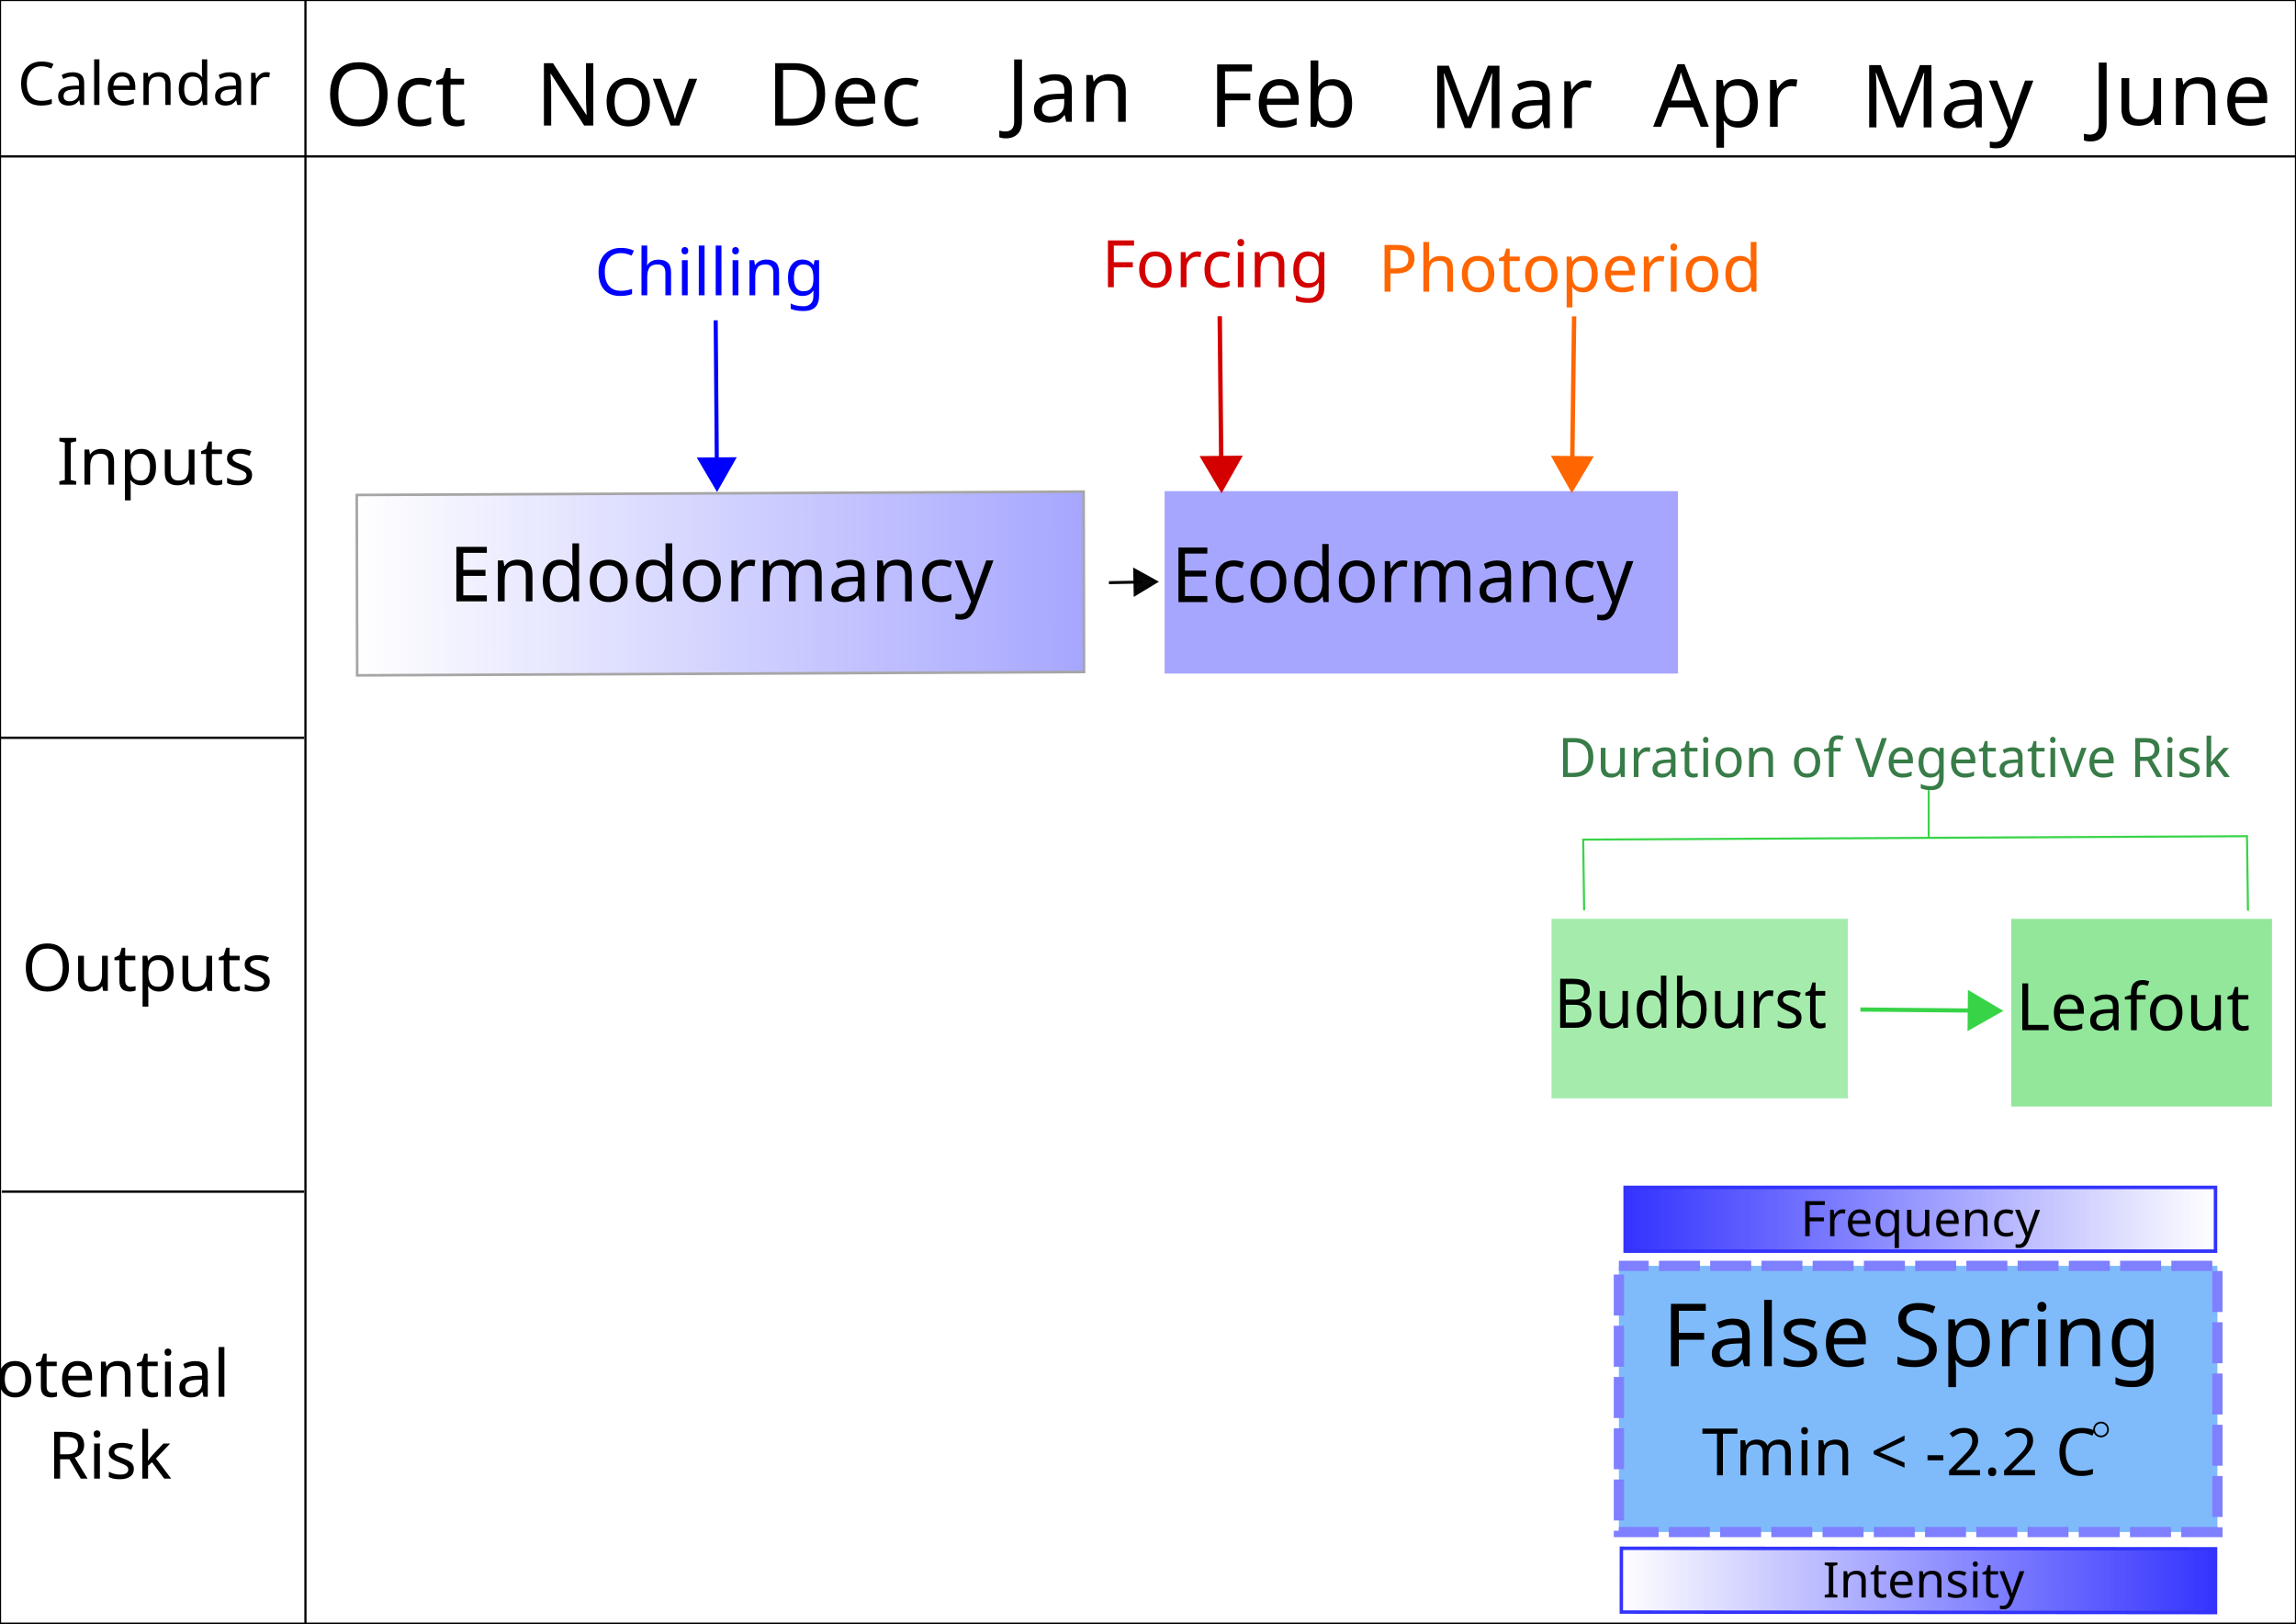
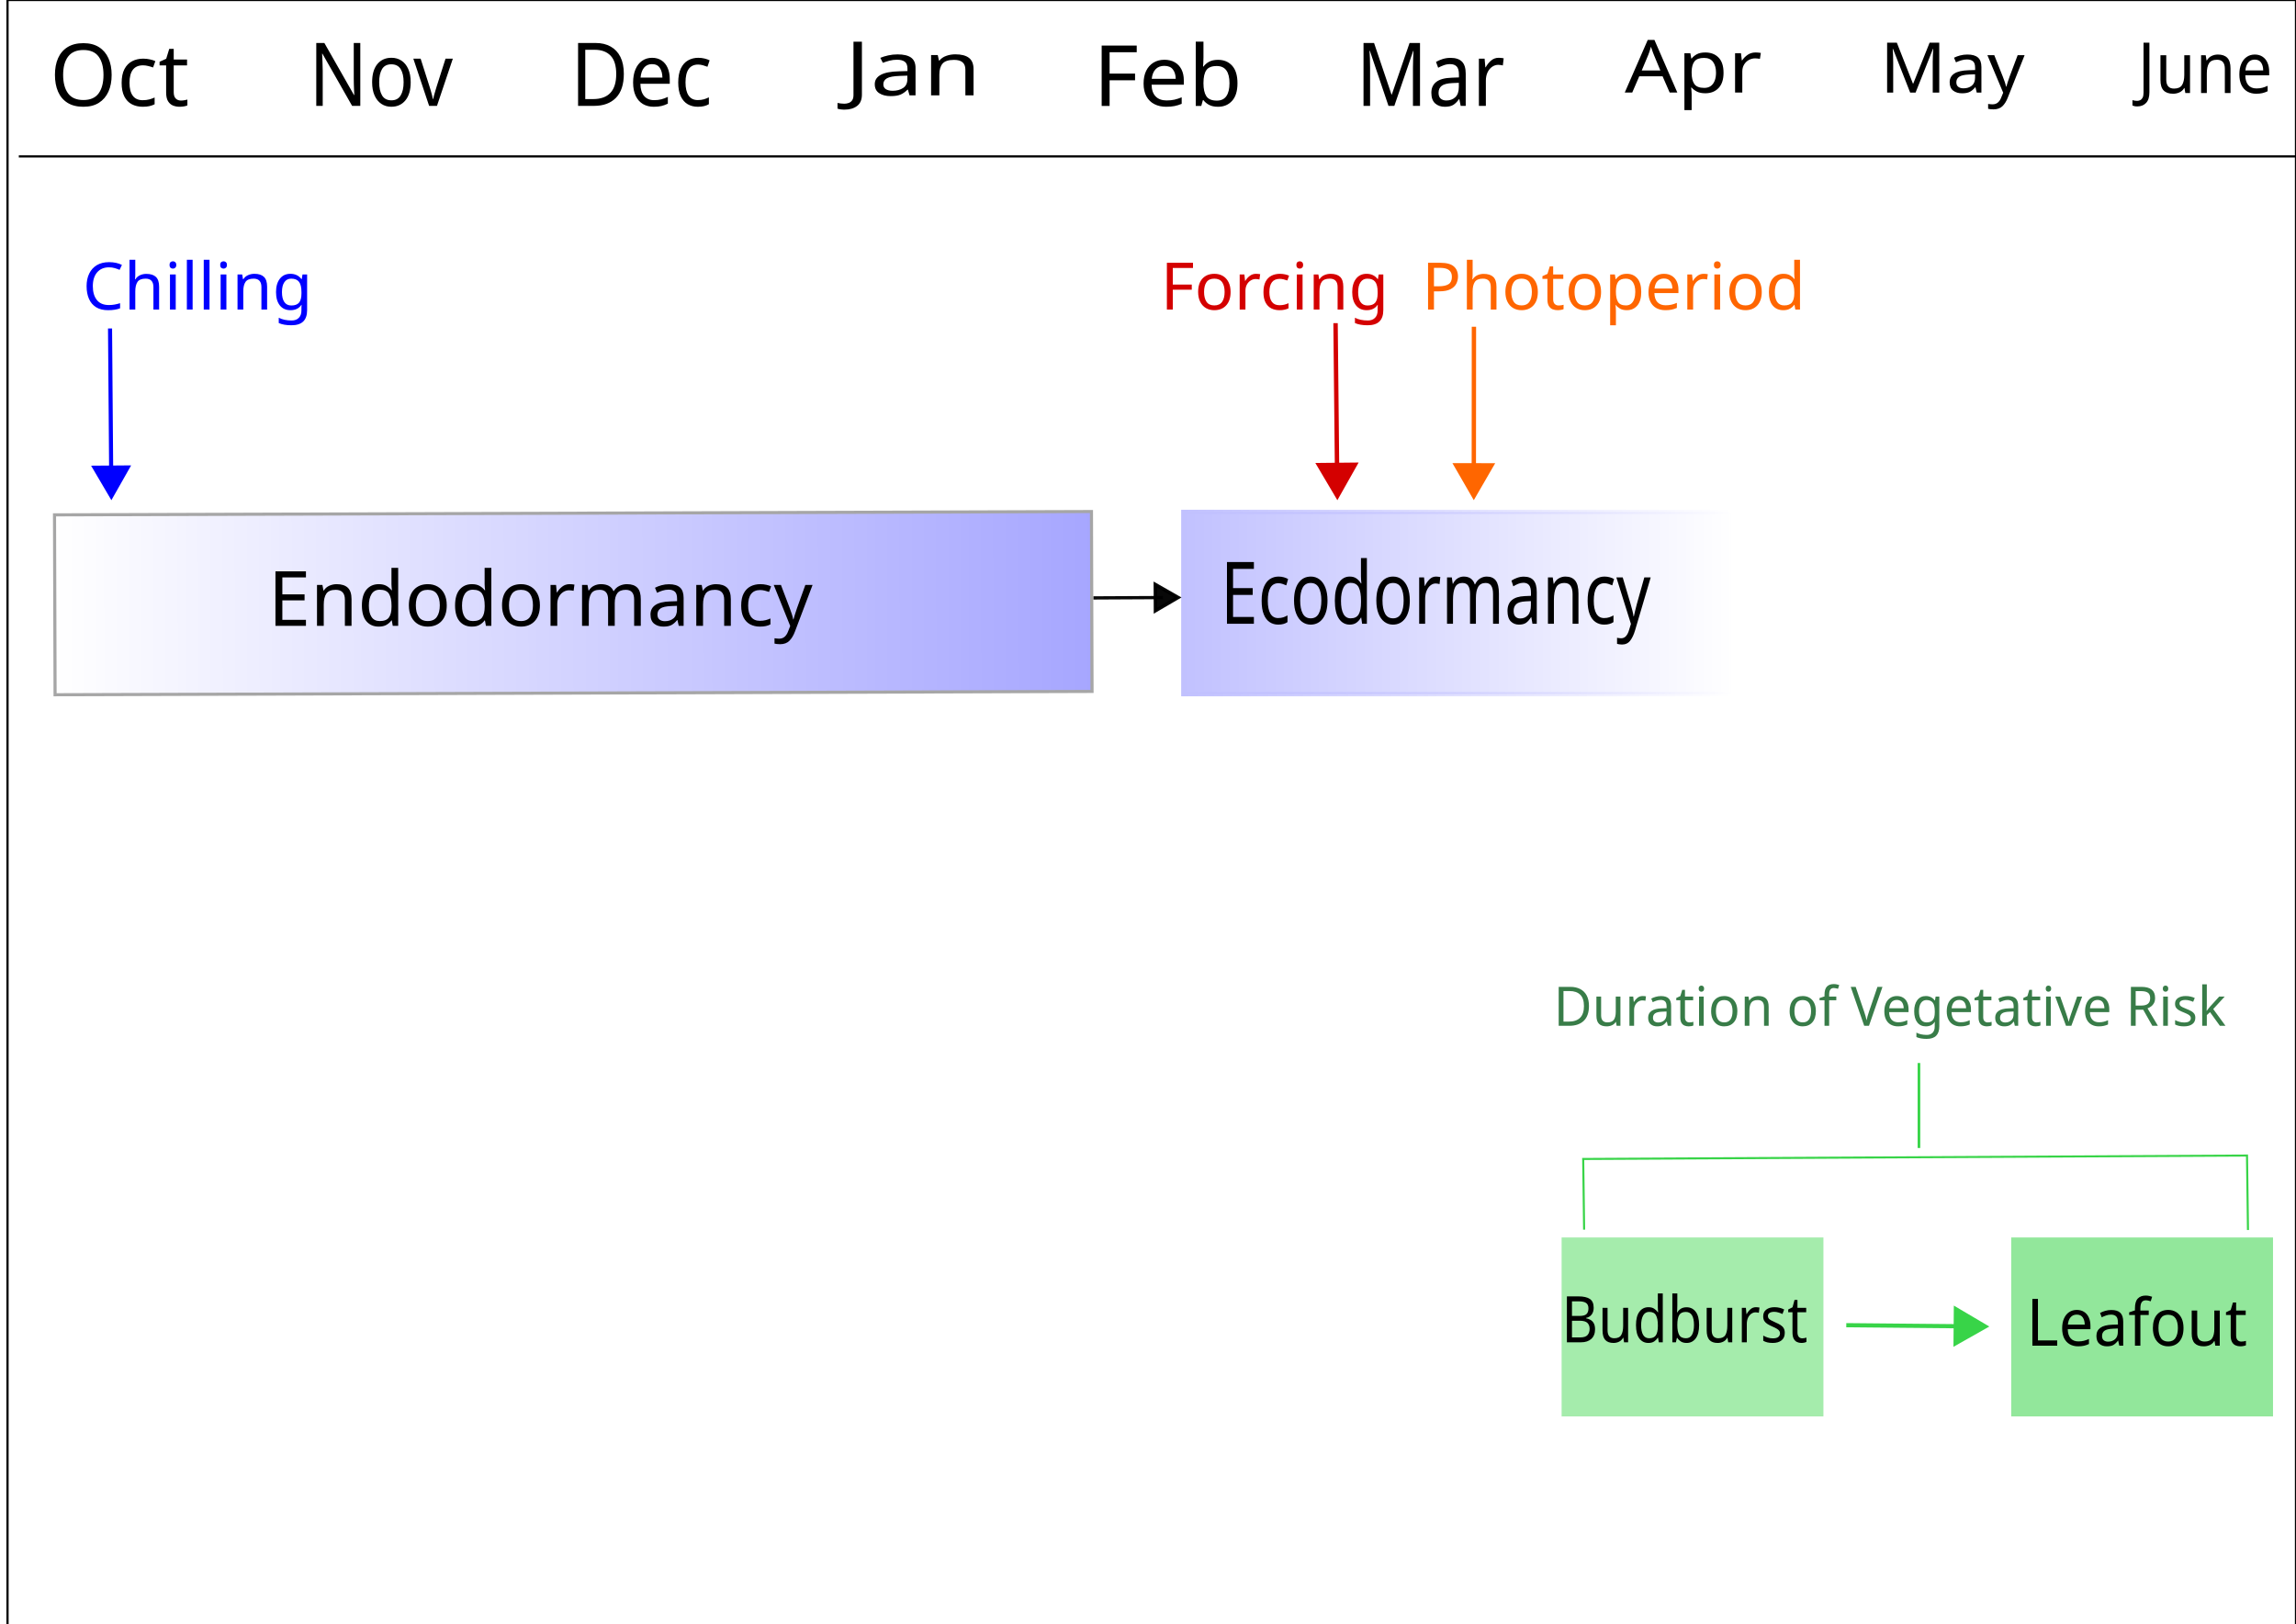
<svg xmlns="http://www.w3.org/2000/svg" xmlns:xlink="http://www.w3.org/1999/xlink" width="297mm" height="210mm" viewBox="0 0 1052.362 744.094" id="svg2" version="1.1">
  <defs id="defs4">
+     <linearGradient id="linearGradient5966">
+       <stop style="stop-color:#0000ff;stop-opacity:1;" offset="0" id="stop5968" />
+       <stop style="stop-color:#0000ff;stop-opacity:0;" offset="1" id="stop5970" />
+     </linearGradient>
+     <linearGradient id="linearGradient5958">
+       <stop style="stop-color:#0000fc;stop-opacity:1;" offset="0" id="stop5960" />
+       <stop style="stop-color:#0000fc;stop-opacity:0;" offset="1" id="stop5962" />
+     </linearGradient>
    <marker orient="auto" refY="0.0" refX="0.0" id="marker8316" style="overflow:visible">
      <path id="path8318" d="M 5.77,0.0 L -2.88,5.0 L -2.88,-5.0 L 5.77,0.0 z " style="fill-rule:evenodd;stroke:#38d448;stroke-width:1pt;stroke-opacity:1;fill:#38d448;fill-opacity:1" transform="scale(-0.8)" />
    </marker>
    <marker style="overflow:visible" id="marker6264" refX="0.0" refY="0.0" orient="auto">
      <path transform="scale(-0.8)" style="fill-rule:evenodd;stroke:#ff6600;stroke-width:1pt;stroke-opacity:1;fill:#ff6600;fill-opacity:1" d="M 5.77,0.0 L -2.88,5.0 L -2.88,-5.0 L 5.77,0.0 z " id="path6266" />
    </marker>
    <marker orient="auto" refY="0.0" refX="0.0" id="marker5930" style="overflow:visible">
      <path id="path5932" d="M 5.77,0.0 L -2.88,5.0 L -2.88,-5.0 L 5.77,0.0 z " style="fill-rule:evenodd;stroke:#d40000;stroke-width:1pt;stroke-opacity:1;fill:#d40000;fill-opacity:1" transform="scale(-0.8)" />
    </marker>
    <marker style="overflow:visible" id="marker5546" refX="0.0" refY="0.0" orient="auto">
      <path transform="scale(-0.8)" style="fill-rule:evenodd;stroke:#000000;stroke-width:1pt;stroke-opacity:0.968;fill:#000000;fill-opacity:0.968" d="M 5.77,0.0 L -2.88,5.0 L -2.88,-5.0 L 5.77,0.0 z " id="path5548" />
    </marker>
    <marker orient="auto" refY="0.0" refX="0.0" id="TriangleInL" style="overflow:visible">
      <path id="path4335" d="M 5.77,0.0 L -2.88,5.0 L -2.88,-5.0 L 5.77,0.0 z " style="fill-rule:evenodd;stroke:#0000ff;stroke-width:1pt;stroke-opacity:1;fill:#0000ff;fill-opacity:1" transform="scale(-0.8)" />
    </marker>
    <linearGradient id="linearGradient4188">
      <stop style="stop-color:#0000ff;stop-opacity:1;" offset="0" id="stop4190" />
      <stop style="stop-color:#0000ff;stop-opacity:0;" offset="1" id="stop4192" />
    </linearGradient>
-     <linearGradient xlink:href="#linearGradient4188" id="linearGradient4194" x1="19.184" y1="575.663" x2="497.327" y2="575.663" gradientUnits="userSpaceOnUse" gradientTransform="matrix(0.6988611,0,0,1.002766,-509.4042,-1154.429)" />
-     <linearGradient xlink:href="#linearGradient4188" id="linearGradient4263" x1="1163.793" y1="896.328" x2="1400" y2="896.328" gradientUnits="userSpaceOnUse" gradientTransform="matrix(1.145551,0,0,0.9964981,-588.3053,-26.17147)" />
-     <linearGradient xlink:href="#linearGradient4188" id="linearGradient4307" x1="1185.457" y1="923.914" x2="1431.784" y2="923.914" gradientUnits="userSpaceOnUse" gradientTransform="matrix(1.112336,0,0,0.9972946,-2336.06,-1953.179)" />
+     <linearGradient xlink:href="#linearGradient4188" id="linearGradient4194" x1="19.184" y1="575.663" x2="497.327" y2="575.663" gradientUnits="userSpaceOnUse" gradientTransform="matrix(0.9969925,0,0,1.000024,-518.3866,-1161.186)" />
+     <linearGradient xlink:href="#linearGradient5958" id="linearGradient5964" x1="593.173" y1="573.137" x2="825.014" y2="573.137" gradientUnits="userSpaceOnUse" gradientTransform="matrix(1.086043,0,0,0.9990535,-101.8375,12.02251)" />
+     <linearGradient xlink:href="#linearGradient5966" id="linearGradient5972" x1="592.223" y1="573.137" x2="825.964" y2="573.137" gradientUnits="userSpaceOnUse" gradientTransform="matrix(1.086043,0,0,0.9990535,-101.8375,12.02251)" />
  </defs>
  <g id="layer1" transform="translate(0,-308.2677)">
-     <rect style="opacity:0.35;fill:url(#linearGradient4194);fill-opacity:1;fill-rule:evenodd;stroke:#000000;stroke-width:1.191px;stroke-linecap:butt;stroke-linejoin:miter;stroke-opacity:1" id="rect3336" width="333.161" height="82.662" x="-495.5" y="-618.505" transform="matrix(-0.9999895,0.00459018,-0.0022096,-0.9999976,0,0)" />
-     <text xml:space="preserve" style="font-style:normal;font-weight:normal;font-size:40px;line-height:125%;font-family:sans-serif;letter-spacing:0px;word-spacing:0px;fill:#000000;fill-opacity:1;stroke:none;stroke-width:1px;stroke-linecap:butt;stroke-linejoin:miter;stroke-opacity:1" x="148.857" y="365.791" id="text3340">
-       <tspan id="tspan3342" x="148.857" y="365.791">Oct</tspan>
+     <rect style="opacity:0.35;fill:url(#linearGradient4194);fill-opacity:1;fill-rule:evenodd;stroke:#000000;stroke-width:1.421px;stroke-linecap:butt;stroke-linejoin:miter;stroke-opacity:1" id="rect3336" width="475.286" height="82.436" x="-498.551" y="-626.727" transform="matrix(-0.9999948,0.00320877,-0.00316086,-0.999995,0,0)" />
+     <text xml:space="preserve" style="font-style:normal;font-weight:normal;font-size:39.553px;line-height:125%;font-family:sans-serif;letter-spacing:0px;word-spacing:0px;fill:#000000;fill-opacity:1;stroke:none;stroke-width:1px;stroke-linecap:butt;stroke-linejoin:miter;stroke-opacity:1" x="22.849" y="355.804" id="text3340" transform="scale(0.9972059,1.002802)">
+       <tspan id="tspan3342" x="22.849" y="355.804">Oct</tspan>
    </text>
-     <text xml:space="preserve" style="font-style:normal;font-weight:normal;font-size:40px;line-height:125%;font-family:sans-serif;letter-spacing:0px;word-spacing:0px;fill:#000000;fill-opacity:1;stroke:none;stroke-width:1px;stroke-linecap:butt;stroke-linejoin:miter;stroke-opacity:1" x="245.429" y="365.791" id="text3344">
-       <tspan id="tspan3346" x="245.429" y="365.791">Nov</tspan>
-       <tspan x="245.429" y="415.791" id="tspan3348" />
+     <text xml:space="preserve" style="font-style:normal;font-weight:normal;font-size:37.936px;line-height:125%;font-family:sans-serif;letter-spacing:0px;word-spacing:0px;fill:#000000;fill-opacity:1;stroke:none;stroke-width:1px;stroke-linecap:butt;stroke-linejoin:miter;stroke-opacity:1" x="150.572" y="335.297" id="text3344" transform="scale(0.9397584,1.064103)">
+       <tspan id="tspan3346" x="150.572" y="335.297">Nov</tspan>
+       <tspan x="150.572" y="382.717" id="tspan3348" />
    </text>
-     <text xml:space="preserve" style="font-style:normal;font-weight:normal;font-size:40px;line-height:125%;font-family:sans-serif;letter-spacing:0px;word-spacing:0px;fill:#000000;fill-opacity:1;stroke:none;stroke-width:1px;stroke-linecap:butt;stroke-linejoin:miter;stroke-opacity:1" x="351.429" y="365.791" id="text3350">
-       <tspan id="tspan3352" x="351.429" y="365.791">Dec</tspan>
+     <text xml:space="preserve" style="font-style:normal;font-weight:normal;font-size:38.476px;line-height:125%;font-family:sans-serif;letter-spacing:0px;word-spacing:0px;fill:#000000;fill-opacity:1;stroke:none;stroke-width:1px;stroke-linecap:butt;stroke-linejoin:miter;stroke-opacity:1" x="274.256" y="340.066" id="text3350" transform="scale(0.9531255,1.04918)">
+       <tspan id="tspan3352" x="274.256" y="340.066">Dec</tspan>
    </text>
-     <text xml:space="preserve" style="font-style:normal;font-weight:normal;font-size:40px;line-height:125%;font-family:sans-serif;letter-spacing:0px;word-spacing:0px;fill:#000000;fill-opacity:1;stroke:none;stroke-width:1px;stroke-linecap:butt;stroke-linejoin:miter;stroke-opacity:1" x="461.143" y="364.076" id="text3354">
-       <tspan id="tspan3356" x="461.143" y="364.076">Jan</tspan>
+     <text xml:space="preserve" style="font-style:normal;font-weight:normal;font-size:38.493px;line-height:125%;font-family:sans-serif;letter-spacing:0px;word-spacing:0px;fill:#000000;fill-opacity:1;stroke:none;stroke-width:1px;stroke-linecap:butt;stroke-linejoin:miter;stroke-opacity:1" x="346.437" y="393.409" id="text3354" transform="scale(1.11774,0.8946622)">
+       <tspan id="tspan3356" x="346.437" y="393.409">Jan</tspan>
    </text>
-     <text xml:space="preserve" style="font-style:normal;font-weight:normal;font-size:40px;line-height:125%;font-family:sans-serif;letter-spacing:0px;word-spacing:0px;fill:#000000;fill-opacity:1;stroke:none;stroke-width:1px;stroke-linecap:butt;stroke-linejoin:miter;stroke-opacity:1" x="554" y="366.362" id="text3358">
-       <tspan id="tspan3360" x="554" y="366.362">Feb</tspan>
+     <text xml:space="preserve" style="font-style:normal;font-weight:normal;font-size:39.502px;line-height:125%;font-family:sans-serif;letter-spacing:0px;word-spacing:0px;fill:#000000;fill-opacity:1;stroke:none;stroke-width:1px;stroke-linecap:butt;stroke-linejoin:miter;stroke-opacity:1" x="491.685" y="363.609" id="text3358" transform="scale(1.019046,0.9813105)">
+       <tspan id="tspan3360" x="491.685" y="363.609">Feb</tspan>
    </text>
-     <text xml:space="preserve" style="font-style:normal;font-weight:normal;font-size:40px;line-height:125%;font-family:sans-serif;letter-spacing:0px;word-spacing:0px;fill:#000000;fill-opacity:1;stroke:none;stroke-width:1px;stroke-linecap:butt;stroke-linejoin:miter;stroke-opacity:1" x="654.857" y="366.934" id="text3362">
-       <tspan id="tspan3364" x="654.857" y="366.934">Mar</tspan>
+     <text xml:space="preserve" style="font-style:normal;font-weight:normal;font-size:38.292px;line-height:125%;font-family:sans-serif;letter-spacing:0px;word-spacing:0px;fill:#000000;fill-opacity:1;stroke:none;stroke-width:1px;stroke-linecap:butt;stroke-linejoin:miter;stroke-opacity:1" x="655.133" y="338.439" id="text3362" transform="scale(0.9485635,1.054226)">
+       <tspan id="tspan3364" x="655.133" y="338.439">Mar</tspan>
    </text>
-     <text xml:space="preserve" style="font-style:normal;font-weight:normal;font-size:40px;line-height:125%;font-family:sans-serif;letter-spacing:0px;word-spacing:0px;fill:#000000;fill-opacity:1;stroke:none;stroke-width:1px;stroke-linecap:butt;stroke-linejoin:miter;stroke-opacity:1" x="757.714" y="366.362" id="text3366">
-       <tspan id="tspan3368" x="757.714" y="366.362">Apr</tspan>
+     <text xml:space="preserve" style="font-style:normal;font-weight:normal;font-size:35.626px;line-height:125%;font-family:sans-serif;letter-spacing:0px;word-spacing:0px;fill:#000000;fill-opacity:1;stroke:none;stroke-width:1px;stroke-linecap:butt;stroke-linejoin:miter;stroke-opacity:1" x="702.727" y="371.617" id="text3366" transform="scale(1.059736,0.9436312)">
+       <tspan id="tspan3368" x="702.727" y="371.617">Apr</tspan>
    </text>
-     <text xml:space="preserve" style="font-style:normal;font-weight:normal;font-size:40px;line-height:125%;font-family:sans-serif;letter-spacing:0px;word-spacing:0px;fill:#000000;fill-opacity:1;stroke:none;stroke-width:1px;stroke-linecap:butt;stroke-linejoin:miter;stroke-opacity:1" x="852.857" y="366.648" id="text3370">
-       <tspan id="tspan3372" x="852.857" y="366.648">May</tspan>
+     <text xml:space="preserve" style="font-style:normal;font-weight:normal;font-size:32.749px;line-height:125%;font-family:sans-serif;letter-spacing:0px;word-spacing:0px;fill:#000000;fill-opacity:1;stroke:none;stroke-width:1px;stroke-linecap:butt;stroke-linejoin:miter;stroke-opacity:1" x="842.447" y="358.722" id="text3370" transform="scale(1.022868,0.9776432)">
+       <tspan id="tspan3372" x="842.447" y="358.722">May</tspan>
    </text>
-     <text xml:space="preserve" style="font-style:normal;font-weight:normal;font-size:40px;line-height:125%;font-family:sans-serif;letter-spacing:0px;word-spacing:0px;fill:#000000;fill-opacity:1;stroke:none;stroke-width:1px;stroke-linecap:butt;stroke-linejoin:miter;stroke-opacity:1" x="958.286" y="365.505" id="text3374">
-       <tspan id="tspan3376" x="958.286" y="365.505">June</tspan>
+     <text xml:space="preserve" style="font-style:normal;font-weight:normal;font-size:31.039px;line-height:125%;font-family:sans-serif;letter-spacing:0px;word-spacing:0px;fill:#000000;fill-opacity:1;stroke:none;stroke-width:1px;stroke-linecap:butt;stroke-linejoin:miter;stroke-opacity:1" x="1019.08" y="337.35" id="text3374" transform="scale(0.9613894,1.040161)">
+       <tspan id="tspan3376" x="1019.08" y="337.35">June</tspan>
    </text>
-     <text xml:space="preserve" style="font-style:normal;font-weight:normal;font-size:35px;line-height:125%;font-family:sans-serif;letter-spacing:0px;word-spacing:0px;fill:#000000;fill-opacity:1;stroke:none;stroke-width:1px;stroke-linecap:butt;stroke-linejoin:miter;stroke-opacity:1" x="205.787" y="583.852" id="text3378">
-       <tspan id="tspan3380" x="205.787" y="583.852">Endodormancy</tspan>
+     <text xml:space="preserve" style="font-style:normal;font-weight:normal;font-size:35px;line-height:125%;font-family:sans-serif;letter-spacing:0px;word-spacing:0px;fill:#000000;fill-opacity:1;stroke:none;stroke-width:1px;stroke-linecap:butt;stroke-linejoin:miter;stroke-opacity:1" x="122.869" y="595.082" id="text3378">
+       <tspan id="tspan3380" x="122.869" y="595.082">Endodormancy</tspan>
    </text>
-     <path style="fill:#0000ff;fill-rule:evenodd;stroke:#0000ff;stroke-width:1.864;stroke-linecap:butt;stroke-linejoin:miter;stroke-miterlimit:4;stroke-dasharray:none;stroke-opacity:1;marker-start:url(#TriangleInL)" d="m 328.57,523.162 -0.535,-68.092" id="path4196" />
-     <text xml:space="preserve" style="font-style:normal;font-weight:normal;font-size:30px;line-height:125%;font-family:sans-serif;letter-spacing:0px;word-spacing:0px;fill:#0000ff;fill-opacity:1;stroke:none;stroke-width:1px;stroke-linecap:butt;stroke-linejoin:miter;stroke-opacity:1" x="272.511" y="443.596" id="text5528">
-       <tspan id="tspan5530" x="272.511" y="443.596">Chilling</tspan>
+     <path style="fill:#0000ff;fill-rule:evenodd;stroke:#0000ff;stroke-width:1.864;stroke-linecap:butt;stroke-linejoin:miter;stroke-miterlimit:4;stroke-dasharray:none;stroke-opacity:1;marker-start:url(#TriangleInL)" d="m 50.973,526.896 -0.535,-68.092" id="path4196" />
+     <text xml:space="preserve" style="font-style:normal;font-weight:normal;font-size:30px;line-height:125%;font-family:sans-serif;letter-spacing:0px;word-spacing:0px;fill:#0000ff;fill-opacity:1;stroke:none;stroke-width:1px;stroke-linecap:butt;stroke-linejoin:miter;stroke-opacity:1" x="37.859" y="450.122" id="text5528">
+       <tspan id="tspan5530" x="37.859" y="450.122">Chilling</tspan>
    </text>
-     <rect style="opacity:0.35;fill:#0000ff;stroke-width:1.9;stroke-miterlimit:4;stroke-dasharray:none" id="rect5532" width="235.29" height="83.591" x="533.794" y="533.341" />
-     <text xml:space="preserve" style="font-style:normal;font-weight:normal;font-size:34.088px;line-height:125%;font-family:sans-serif;letter-spacing:0px;word-spacing:0px;fill:#000000;fill-opacity:1;stroke:none;stroke-width:1px;stroke-linecap:butt;stroke-linejoin:miter;stroke-opacity:1" x="551.261" y="568.966" id="text5534" transform="scale(0.9739553,1.026741)">
-       <tspan id="tspan5536" x="551.261" y="568.966">Ecodormancy</tspan>
+     <rect style="opacity:0.243;fill:url(#linearGradient5972);fill-opacity:1;stroke:url(#linearGradient5964);stroke-width:1.979;stroke-miterlimit:4;stroke-dasharray:none" id="rect5532" width="251.79" height="83.512" x="542.374" y="542.861" />
+     <text xml:space="preserve" style="font-style:normal;font-weight:normal;font-size:34.069px;line-height:125%;font-family:sans-serif;letter-spacing:0px;word-spacing:0px;fill:#000000;fill-opacity:1;stroke:none;stroke-width:1px;stroke-linecap:butt;stroke-linejoin:miter;stroke-opacity:1" x="633.176" y="524.88" id="text5534" transform="scale(0.8834551,1.131919)">
+       <tspan id="tspan5536" x="633.176" y="524.88" style="font-size:35px">Ecodormancy</tspan>
    </text>
-     <path style="fill:none;fill-rule:evenodd;stroke:#000000;stroke-width:1.373;stroke-linecap:butt;stroke-linejoin:miter;stroke-miterlimit:4;stroke-dasharray:none;stroke-opacity:0.968;marker-start:url(#marker5546)" d="m 523.402,574.994 -15.129,0.292" id="path5538" />
-     <path style="fill:#d40000;fill-opacity:1;fill-rule:evenodd;stroke:#d40000;stroke-width:2.015;stroke-linecap:butt;stroke-linejoin:miter;stroke-miterlimit:4;stroke-dasharray:none;stroke-opacity:1;marker-start:url(#marker5930)" d="m 559.781,522.888 -0.718,-69.693" id="path5910" />
-     <path style="fill:#ff6600;fill-opacity:1;fill-rule:evenodd;stroke:#ff6600;stroke-width:2;stroke-linecap:butt;stroke-linejoin:miter;stroke-miterlimit:4;stroke-dasharray:none;stroke-opacity:1;marker-start:url(#marker6264)" d="m 720.596,522.929 0.891,-69.691" id="path5912" />
-     <text xml:space="preserve" style="font-style:normal;font-weight:normal;font-size:30px;line-height:125%;font-family:sans-serif;letter-spacing:0px;word-spacing:0px;fill:#d40000;fill-opacity:1;stroke:none;stroke-width:1px;stroke-linecap:butt;stroke-linejoin:miter;stroke-opacity:1" x="504.909" y="439.877" id="text5914">
-       <tspan id="tspan5916" x="504.909" y="439.877">Forcing</tspan>
-       <tspan x="504.909" y="477.377" id="tspan5918" />
+     <path style="fill:none;fill-rule:evenodd;stroke:#000000;stroke-width:1.498;stroke-linecap:butt;stroke-linejoin:miter;stroke-miterlimit:4;stroke-dasharray:none;stroke-opacity:0.968;marker-start:url(#marker5546)" d="m 533.022,582.112 -31.841,0.165" id="path5538" />
+     <path style="fill:#d40000;fill-opacity:1;fill-rule:evenodd;stroke:#d40000;stroke-width:2.015;stroke-linecap:butt;stroke-linejoin:miter;stroke-miterlimit:4;stroke-dasharray:none;stroke-opacity:1;marker-start:url(#marker5930)" d="m 612.862,526.048 -0.718,-69.693" id="path5910" />
+     <path style="fill:#ff6600;fill-opacity:1;fill-rule:evenodd;stroke:#ff6600;stroke-width:1.991;stroke-linecap:butt;stroke-linejoin:miter;stroke-miterlimit:4;stroke-dasharray:none;stroke-opacity:1;marker-start:url(#marker6264)" d="m 675.517,526.169 0.054,-68.152" id="path5912" />
+     <text xml:space="preserve" style="font-style:normal;font-weight:normal;font-size:30px;line-height:125%;font-family:sans-serif;letter-spacing:0px;word-spacing:0px;fill:#d40000;fill-opacity:1;stroke:none;stroke-width:1px;stroke-linecap:butt;stroke-linejoin:miter;stroke-opacity:1" x="531.935" y="450.122" id="text5914">
+       <tspan id="tspan5916" x="531.935" y="450.122">Forcing</tspan>
+       <tspan x="531.935" y="487.622" id="tspan5918" />
    </text>
-     <text xml:space="preserve" style="font-style:normal;font-weight:normal;font-size:30px;line-height:125%;font-family:sans-serif;letter-spacing:0px;word-spacing:0px;fill:#ff6600;fill-opacity:1;stroke:none;stroke-width:1px;stroke-linecap:butt;stroke-linejoin:miter;stroke-opacity:1" x="631.697" y="441.938" id="text5920">
-       <tspan id="tspan5922" x="631.697" y="441.938">Photoperiod</tspan>
+     <text xml:space="preserve" style="font-style:normal;font-weight:normal;font-size:30px;line-height:125%;font-family:sans-serif;letter-spacing:0px;word-spacing:0px;fill:#ff6600;fill-opacity:1;stroke:none;stroke-width:1px;stroke-linecap:butt;stroke-linejoin:miter;stroke-opacity:1" x="651.642" y="450.122" id="text5920">
+       <tspan id="tspan5922" x="651.642" y="450.122">Photoperiod</tspan>
    </text>
-     <rect style="opacity:0.45;fill:#38d448;fill-opacity:1;stroke:#38d448;stroke-width:2.153;stroke-miterlimit:4;stroke-dasharray:none;stroke-opacity:1" id="rect8300" width="133.653" height="80.15" x="712.21" y="730.378" />
-     <text xml:space="preserve" style="font-style:normal;font-weight:normal;font-size:30px;line-height:125%;font-family:sans-serif;letter-spacing:0px;word-spacing:0px;fill:#000000;fill-opacity:1;stroke:none;stroke-width:1px;stroke-linecap:butt;stroke-linejoin:miter;stroke-opacity:1" x="746.857" y="743.243" id="text8302" transform="scale(0.9537664,1.048475)">
-       <tspan id="tspan8304" x="746.857" y="743.243">Budburst</tspan>
-       <tspan x="746.857" y="780.743" id="tspan8306" />
+     <rect style="opacity:0.45;fill:#38d448;fill-opacity:1;stroke:#38d448;stroke-width:2.02;stroke-miterlimit:4;stroke-dasharray:none;stroke-opacity:1" id="rect8300" width="117.98" height="79.98" x="716.766" y="876.372" />
+     <text xml:space="preserve" style="font-style:normal;font-weight:normal;font-size:27.587px;line-height:125%;font-family:sans-serif;letter-spacing:0px;word-spacing:0px;fill:#000000;fill-opacity:1;stroke:none;stroke-width:1px;stroke-linecap:butt;stroke-linejoin:miter;stroke-opacity:1" x="764.367" y="864.588" id="text8302" transform="scale(0.9363049,1.068028)">
+       <tspan id="tspan8304" x="764.367" y="864.588">Budburst</tspan>
+       <tspan x="764.367" y="899.072" id="tspan8306" />
    </text>
-     <path style="fill:#38d448;fill-opacity:1;fill-rule:evenodd;stroke:#38d448;stroke-width:1.919;stroke-linecap:butt;stroke-linejoin:miter;stroke-miterlimit:4;stroke-dasharray:none;stroke-opacity:1;marker-start:url(#marker8316)" d="m 907.349,771.403 -54.65,-0.506" id="path8308" />
-     <rect style="opacity:0.55;fill:#38d448;fill-opacity:1;stroke:#38d448;stroke-width:1.821;stroke-miterlimit:4;stroke-dasharray:none;stroke-opacity:1" id="rect8704" width="117.714" height="84.179" x="922.738" y="730.272" />
-     <text xml:space="preserve" style="font-style:normal;font-weight:normal;font-size:30px;line-height:125%;font-family:sans-serif;letter-spacing:0px;word-spacing:0px;fill:#000000;fill-opacity:1;stroke:none;stroke-width:1px;stroke-linecap:butt;stroke-linejoin:miter;stroke-opacity:1" x="924" y="780.362" id="text8706">
-       <tspan id="tspan8708" x="924" y="780.362">Leafout</tspan>
+     <path style="fill:#38d448;fill-opacity:1;fill-rule:evenodd;stroke:#38d448;stroke-width:1.919;stroke-linecap:butt;stroke-linejoin:miter;stroke-miterlimit:4;stroke-dasharray:none;stroke-opacity:1;marker-start:url(#marker8316)" d="m 900.889,916.075 -54.65,-0.506" id="path8308" />
+     <rect style="opacity:0.55;fill:#38d448;fill-opacity:1;stroke:#38d448;stroke-width:1.781;stroke-miterlimit:4;stroke-dasharray:none;stroke-opacity:1" id="rect8704" width="118.219" height="80.219" x="922.718" y="876.253" />
+     <text xml:space="preserve" style="font-style:normal;font-weight:normal;font-size:29.141px;line-height:125%;font-family:sans-serif;letter-spacing:0px;word-spacing:0px;fill:#000000;fill-opacity:1;stroke:none;stroke-width:1px;stroke-linecap:butt;stroke-linejoin:miter;stroke-opacity:1" x="956.165" y="898.455" id="text8706" transform="scale(0.9713681,1.029476)">
+       <tspan id="tspan8708" x="956.165" y="898.455">Leafout</tspan>
    </text>
-     <path style="fill:none;fill-rule:evenodd;stroke:#38d448;stroke-width:0.947;stroke-linecap:butt;stroke-linejoin:miter;stroke-miterlimit:4;stroke-dasharray:none;stroke-opacity:1" d="m 1030.35,725.586 -0.444,-34.122 -304.253,1.575 0.421,32.372" id="path8988" />
-     <path style="fill:none;fill-rule:evenodd;stroke:#38d448;stroke-width:0.907;stroke-linecap:butt;stroke-linejoin:miter;stroke-miterlimit:4;stroke-dasharray:none;stroke-opacity:1" d="m 884,670.362 0,22" id="path8990" />
-     <text xml:space="preserve" style="font-style:normal;font-weight:normal;font-size:24.629px;line-height:125%;font-family:sans-serif;letter-spacing:0px;word-spacing:0px;fill:#387c48;fill-opacity:1;stroke:none;stroke-width:1px;stroke-linecap:butt;stroke-linejoin:miter;stroke-opacity:1" x="724.819" y="654.511" id="text8996" transform="scale(0.9851727,1.015051)">
-       <tspan id="tspan8998" x="724.819" y="654.511">Duration of Vegetative Risk</tspan>
+     <path style="fill:none;fill-rule:evenodd;stroke:#38d448;stroke-width:0.947;stroke-linecap:butt;stroke-linejoin:miter;stroke-miterlimit:4;stroke-dasharray:none;stroke-opacity:1" d="m 1030.35,871.94 -0.444,-34.122 -304.253,1.575 0.421,32.372" id="path8988" />
+     <path style="fill:none;fill-rule:evenodd;stroke:#38d448;stroke-width:1.207;stroke-linecap:butt;stroke-linejoin:miter;stroke-miterlimit:4;stroke-dasharray:none;stroke-opacity:1" d="m 879.541,795.416 0,38.946" id="path8990" />
+     <text xml:space="preserve" style="font-style:normal;font-weight:normal;font-size:24.629px;line-height:125%;font-family:sans-serif;letter-spacing:0px;word-spacing:0px;fill:#387c48;fill-opacity:1;stroke:none;stroke-width:1px;stroke-linecap:butt;stroke-linejoin:miter;stroke-opacity:1" x="722.789" y="766.821" id="text8996" transform="scale(0.9851727,1.015051)">
+       <tspan id="tspan8998" x="722.789" y="766.821">Duration of Vegetative Risk</tspan>
    </text>
-     <path style="fill:none;fill-rule:evenodd;stroke:#000000;stroke-width:1px;stroke-linecap:butt;stroke-linejoin:miter;stroke-opacity:1" d="m 140,308.268 0,746.094" id="path9672" />
-     <path style="fill:none;fill-rule:evenodd;stroke:#000000;stroke-width:1.052px;stroke-linecap:butt;stroke-linejoin:miter;stroke-opacity:1" d="m 0,646.362 139.448,0" id="path9676" />
-     <path style="fill:none;fill-rule:evenodd;stroke:#000000;stroke-width:1.066px;stroke-linecap:butt;stroke-linejoin:miter;stroke-opacity:1" d="m 0.828,854.362 138.621,0" id="path9678" />
-     <text xml:space="preserve" style="font-style:normal;font-weight:normal;font-size:27.5px;line-height:125%;font-family:sans-serif;letter-spacing:0px;word-spacing:0px;fill:#000000;fill-opacity:1;stroke:none;stroke-width:1px;stroke-linecap:butt;stroke-linejoin:miter;stroke-opacity:1" x="8" y="356.362" id="text9680">
-       <tspan id="tspan9682" x="8" y="356.362">Calendar</tspan>
-     </text>
-     <text xml:space="preserve" style="font-style:normal;font-weight:normal;font-size:30px;line-height:125%;font-family:sans-serif;letter-spacing:0px;word-spacing:0px;fill:#000000;fill-opacity:1;stroke:none;stroke-width:1px;stroke-linecap:butt;stroke-linejoin:miter;stroke-opacity:1" x="26" y="530.362" id="text9684">
-       <tspan id="tspan9686" x="26" y="530.362">Inputs</tspan>
-     </text>
-     <text xml:space="preserve" style="font-style:normal;font-weight:normal;font-size:30px;line-height:125%;font-family:sans-serif;letter-spacing:0px;word-spacing:0px;fill:#000000;fill-opacity:1;stroke:none;stroke-width:1px;stroke-linecap:butt;stroke-linejoin:miter;stroke-opacity:1" x="10" y="762.362" id="text9688">
-       <tspan id="tspan9690" x="10" y="762.362">Outputs</tspan>
-     </text>
-     <text xml:space="preserve" style="font-style:normal;font-weight:normal;font-size:30px;line-height:125%;font-family:sans-serif;text-align:center;letter-spacing:0px;word-spacing:0px;text-anchor:middle;fill:#000000;fill-opacity:1;stroke:none;stroke-width:1px;stroke-linecap:butt;stroke-linejoin:miter;stroke-opacity:1" x="69.828" y="948.362" id="text9692">
-       <tspan id="tspan9694" x="69.828" y="948.362">Potential</tspan>
-       <tspan x="69.828" y="985.862" id="tspan9696">Risk</tspan>
-     </text>
-     <rect style="opacity:0.5;fill:#0077f8;fill-opacity:1;stroke:#0002ff;stroke-width:4.697;stroke-miterlimit:4;stroke-dasharray:18.788, 4.697;stroke-dashoffset:5.12;stroke-opacity:1" id="rect9700" width="274.34" height="121.977" x="742.011" y="888.373" />
-     <text xml:space="preserve" style="font-style:normal;font-weight:normal;font-size:40px;line-height:125%;font-family:sans-serif;letter-spacing:0px;word-spacing:0px;fill:#000000;fill-opacity:1;stroke:none;stroke-width:1px;stroke-linecap:butt;stroke-linejoin:miter;stroke-opacity:1" x="762" y="934.362" id="text9702">
-       <tspan id="tspan9704" x="762" y="934.362">False Spring</tspan>
-     </text>
-     <text xml:space="preserve" style="font-style:normal;font-weight:normal;font-size:30px;line-height:125%;font-family:sans-serif;letter-spacing:0px;word-spacing:0px;fill:#000000;fill-opacity:1;stroke:none;stroke-width:1px;stroke-linecap:butt;stroke-linejoin:miter;stroke-opacity:1" x="780" y="984.362" id="text9706">
-       <tspan id="tspan9708" x="780" y="984.362">Tmin &lt; -2.2 C</tspan>
-     </text>
-     <circle style="opacity:1;fill:none;fill-opacity:1;stroke:#000202;stroke-width:0.801;stroke-miterlimit:4;stroke-dasharray:none;stroke-dashoffset:5.121;stroke-opacity:1" id="path9712" cx="963" cy="963.362" r="3.198" />
-     <path style="fill:none;fill-rule:evenodd;stroke:#000000;stroke-width:1px;stroke-linecap:butt;stroke-linejoin:miter;stroke-opacity:1" d="m 0,379.948 1052.362,0" id="path3423" />
-     <rect id="rect3425" width="270.587" height="29.208" x="744.879" y="852.414" style="opacity:0.8;fill:url(#linearGradient4263);fill-opacity:1;stroke:#0000fc;stroke-width:1.603;stroke-miterlimit:4;stroke-dasharray:none;stroke-opacity:1" />
-     <text xml:space="preserve" style="font-style:normal;font-weight:normal;font-size:22.5px;line-height:125%;font-family:sans-serif;letter-spacing:0px;word-spacing:0px;fill:#000000;fill-opacity:1;stroke:none;stroke-width:1px;stroke-linecap:butt;stroke-linejoin:miter;stroke-opacity:1" x="825.241" y="874.776" id="text4295">
-       <tspan id="tspan4297" x="825.241" y="874.776">Frequency</tspan>
-     </text>
-     <rect style="opacity:0.8;fill:url(#linearGradient4307);fill-opacity:1;stroke:#0000fc;stroke-width:1.58;stroke-miterlimit:4;stroke-dasharray:none;stroke-opacity:1" id="rect4299" width="272.331" height="29.231" x="-1016.599" y="-1046.38" transform="matrix(-0.9999996,-8.7494842e-4,0.00108845,-0.9999994,0,0)" />
-     <text xml:space="preserve" style="font-style:normal;font-weight:normal;font-size:22.5px;line-height:125%;font-family:sans-serif;letter-spacing:0px;word-spacing:0px;fill:#000000;fill-opacity:1;stroke:none;stroke-width:1px;stroke-linecap:butt;stroke-linejoin:miter;stroke-opacity:1" x="835.448" y="1040.362" id="text4309">
-       <tspan id="tspan4311" x="835.448" y="1040.362">Intensity</tspan>
-     </text>
-     <path style="fill:none;fill-rule:evenodd;stroke:#000000;stroke-width:1px;stroke-linecap:butt;stroke-linejoin:miter;stroke-opacity:1" d="m 0,308.268 0,744.094 1052.362,0 0,-744.094 z" id="path4230" />
+     <path style="fill:none;fill-rule:evenodd;stroke:#000000;stroke-width:0.996px;stroke-linecap:butt;stroke-linejoin:miter;stroke-opacity:1" d="m 8.621,379.948 1043.742,0" id="path3423" />
+     <path style="fill:none;fill-rule:evenodd;stroke:#000000;stroke-width:1.001px;stroke-linecap:butt;stroke-linejoin:miter;stroke-opacity:1" d="m 3.449,308.268 0,747.542 1048.913,0 0,-747.542 z" id="path4230" />
  </g>
</svg>
